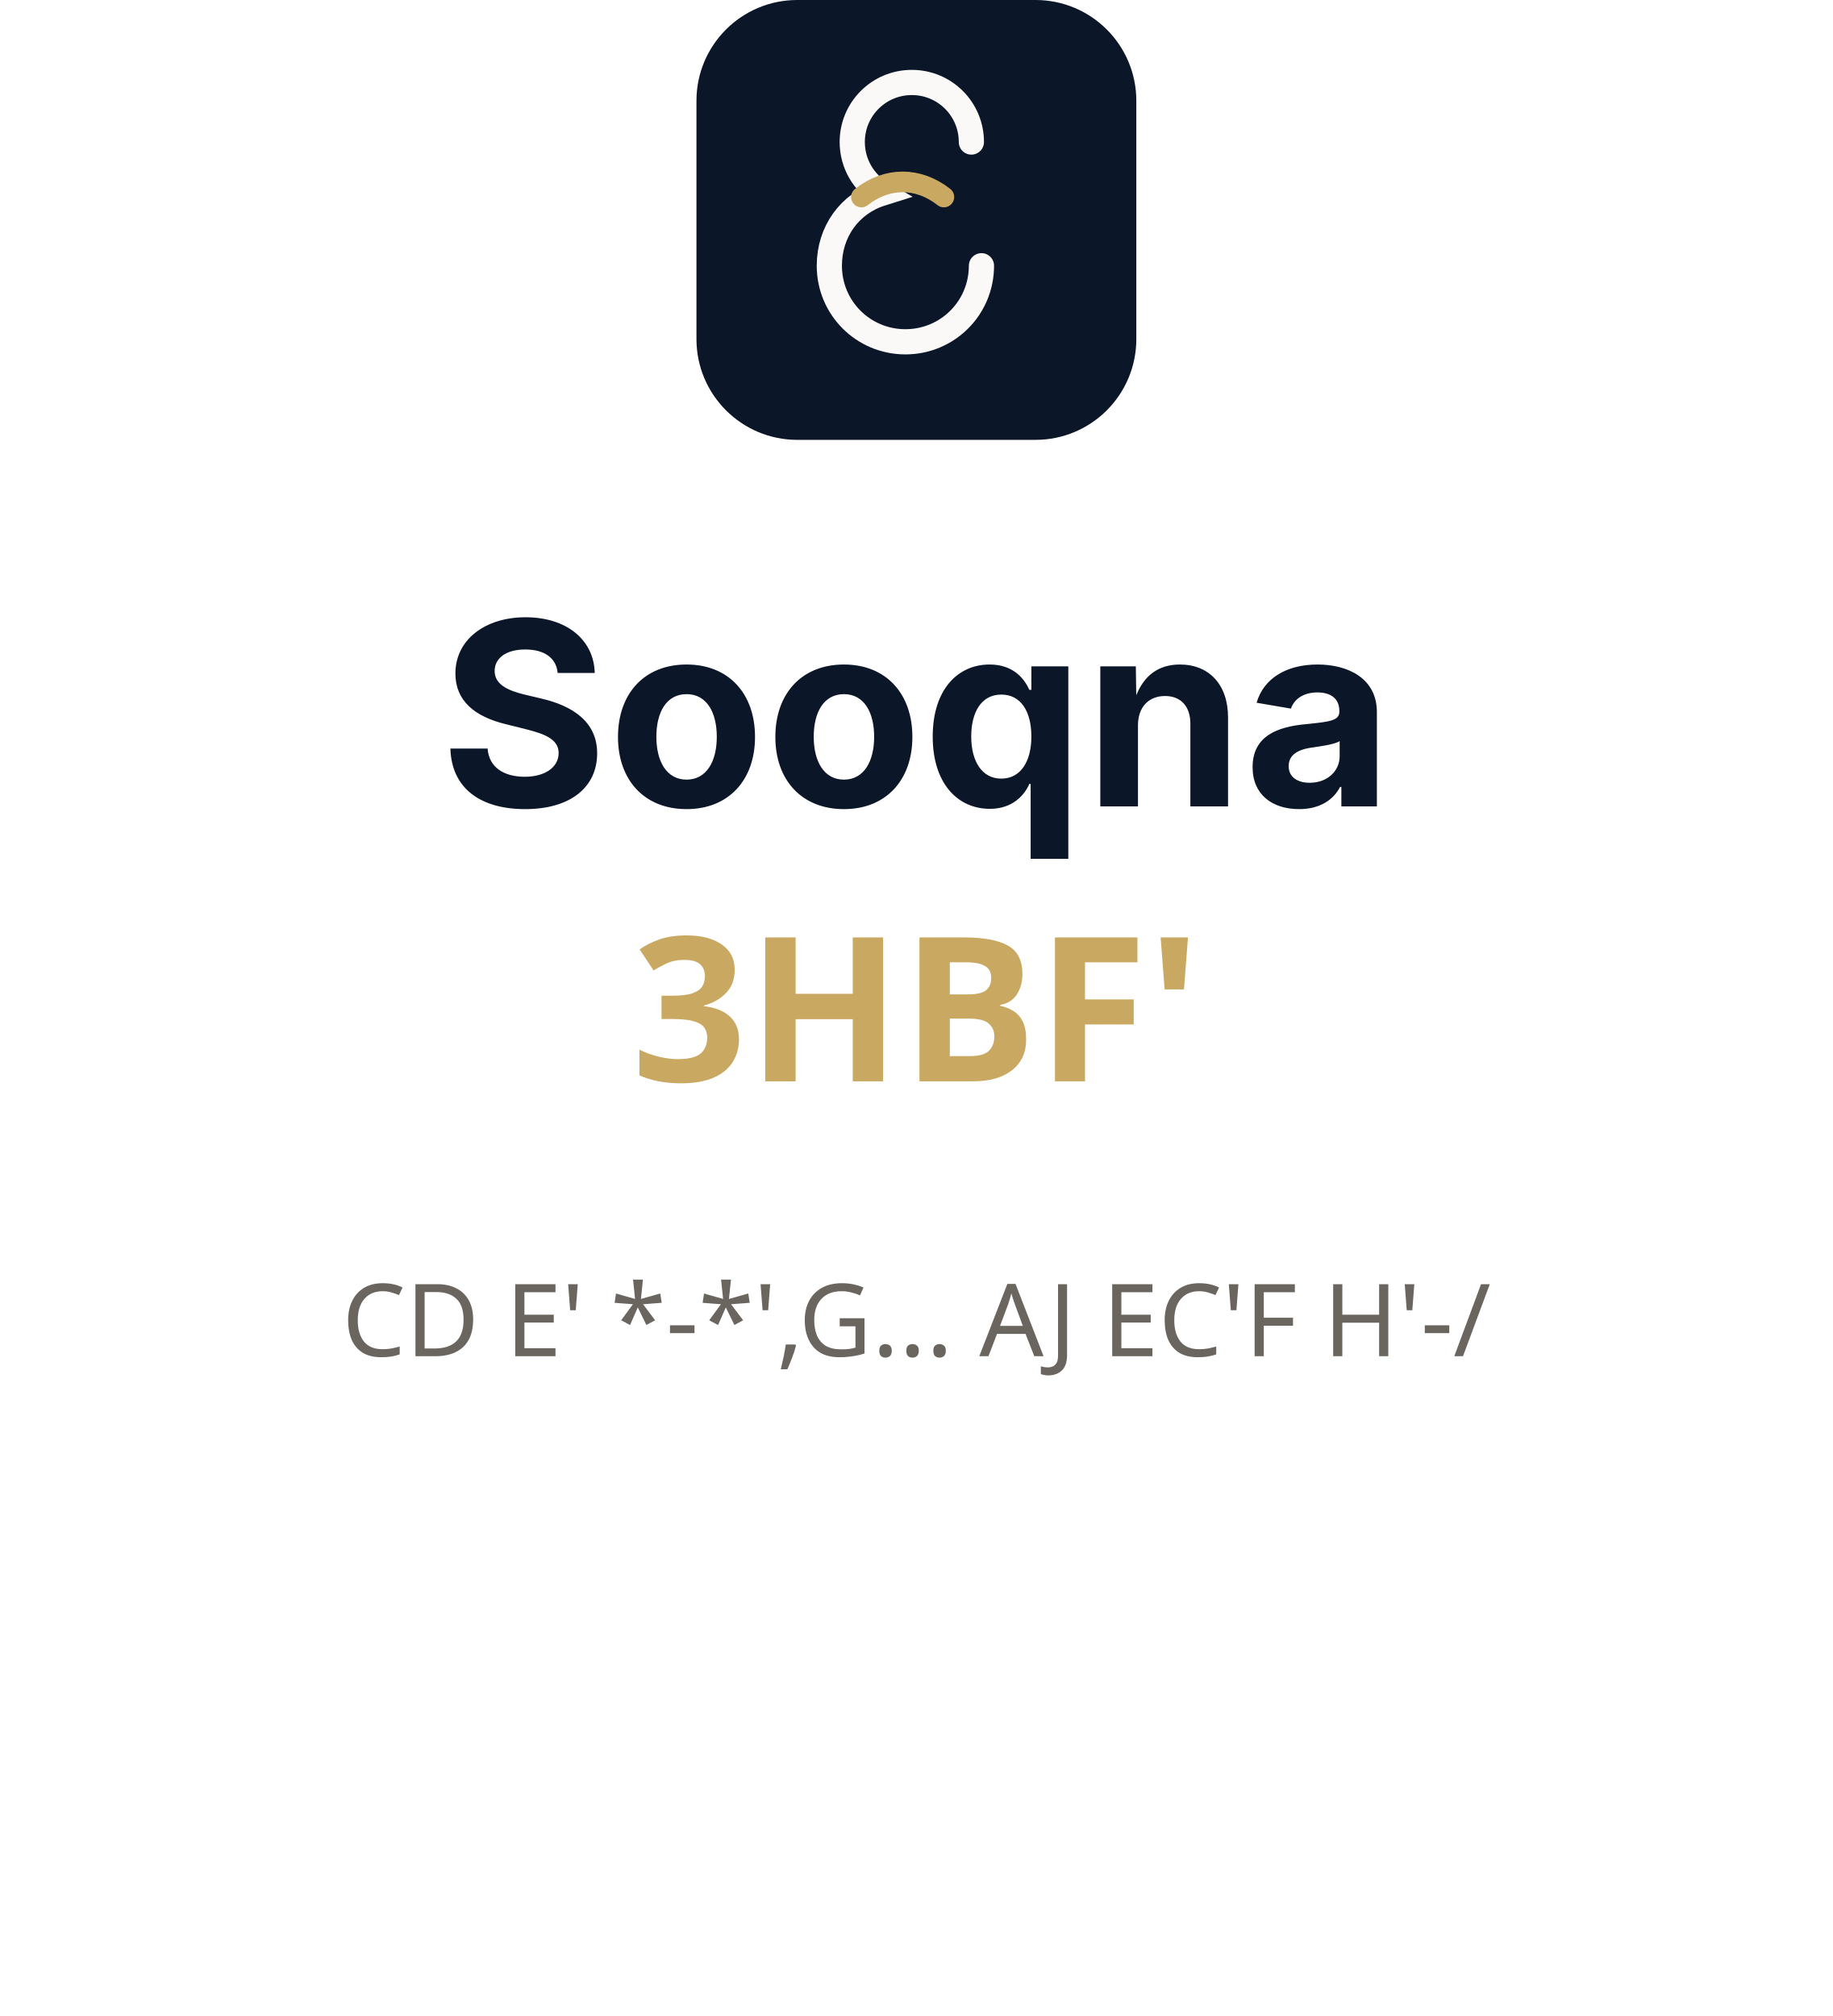
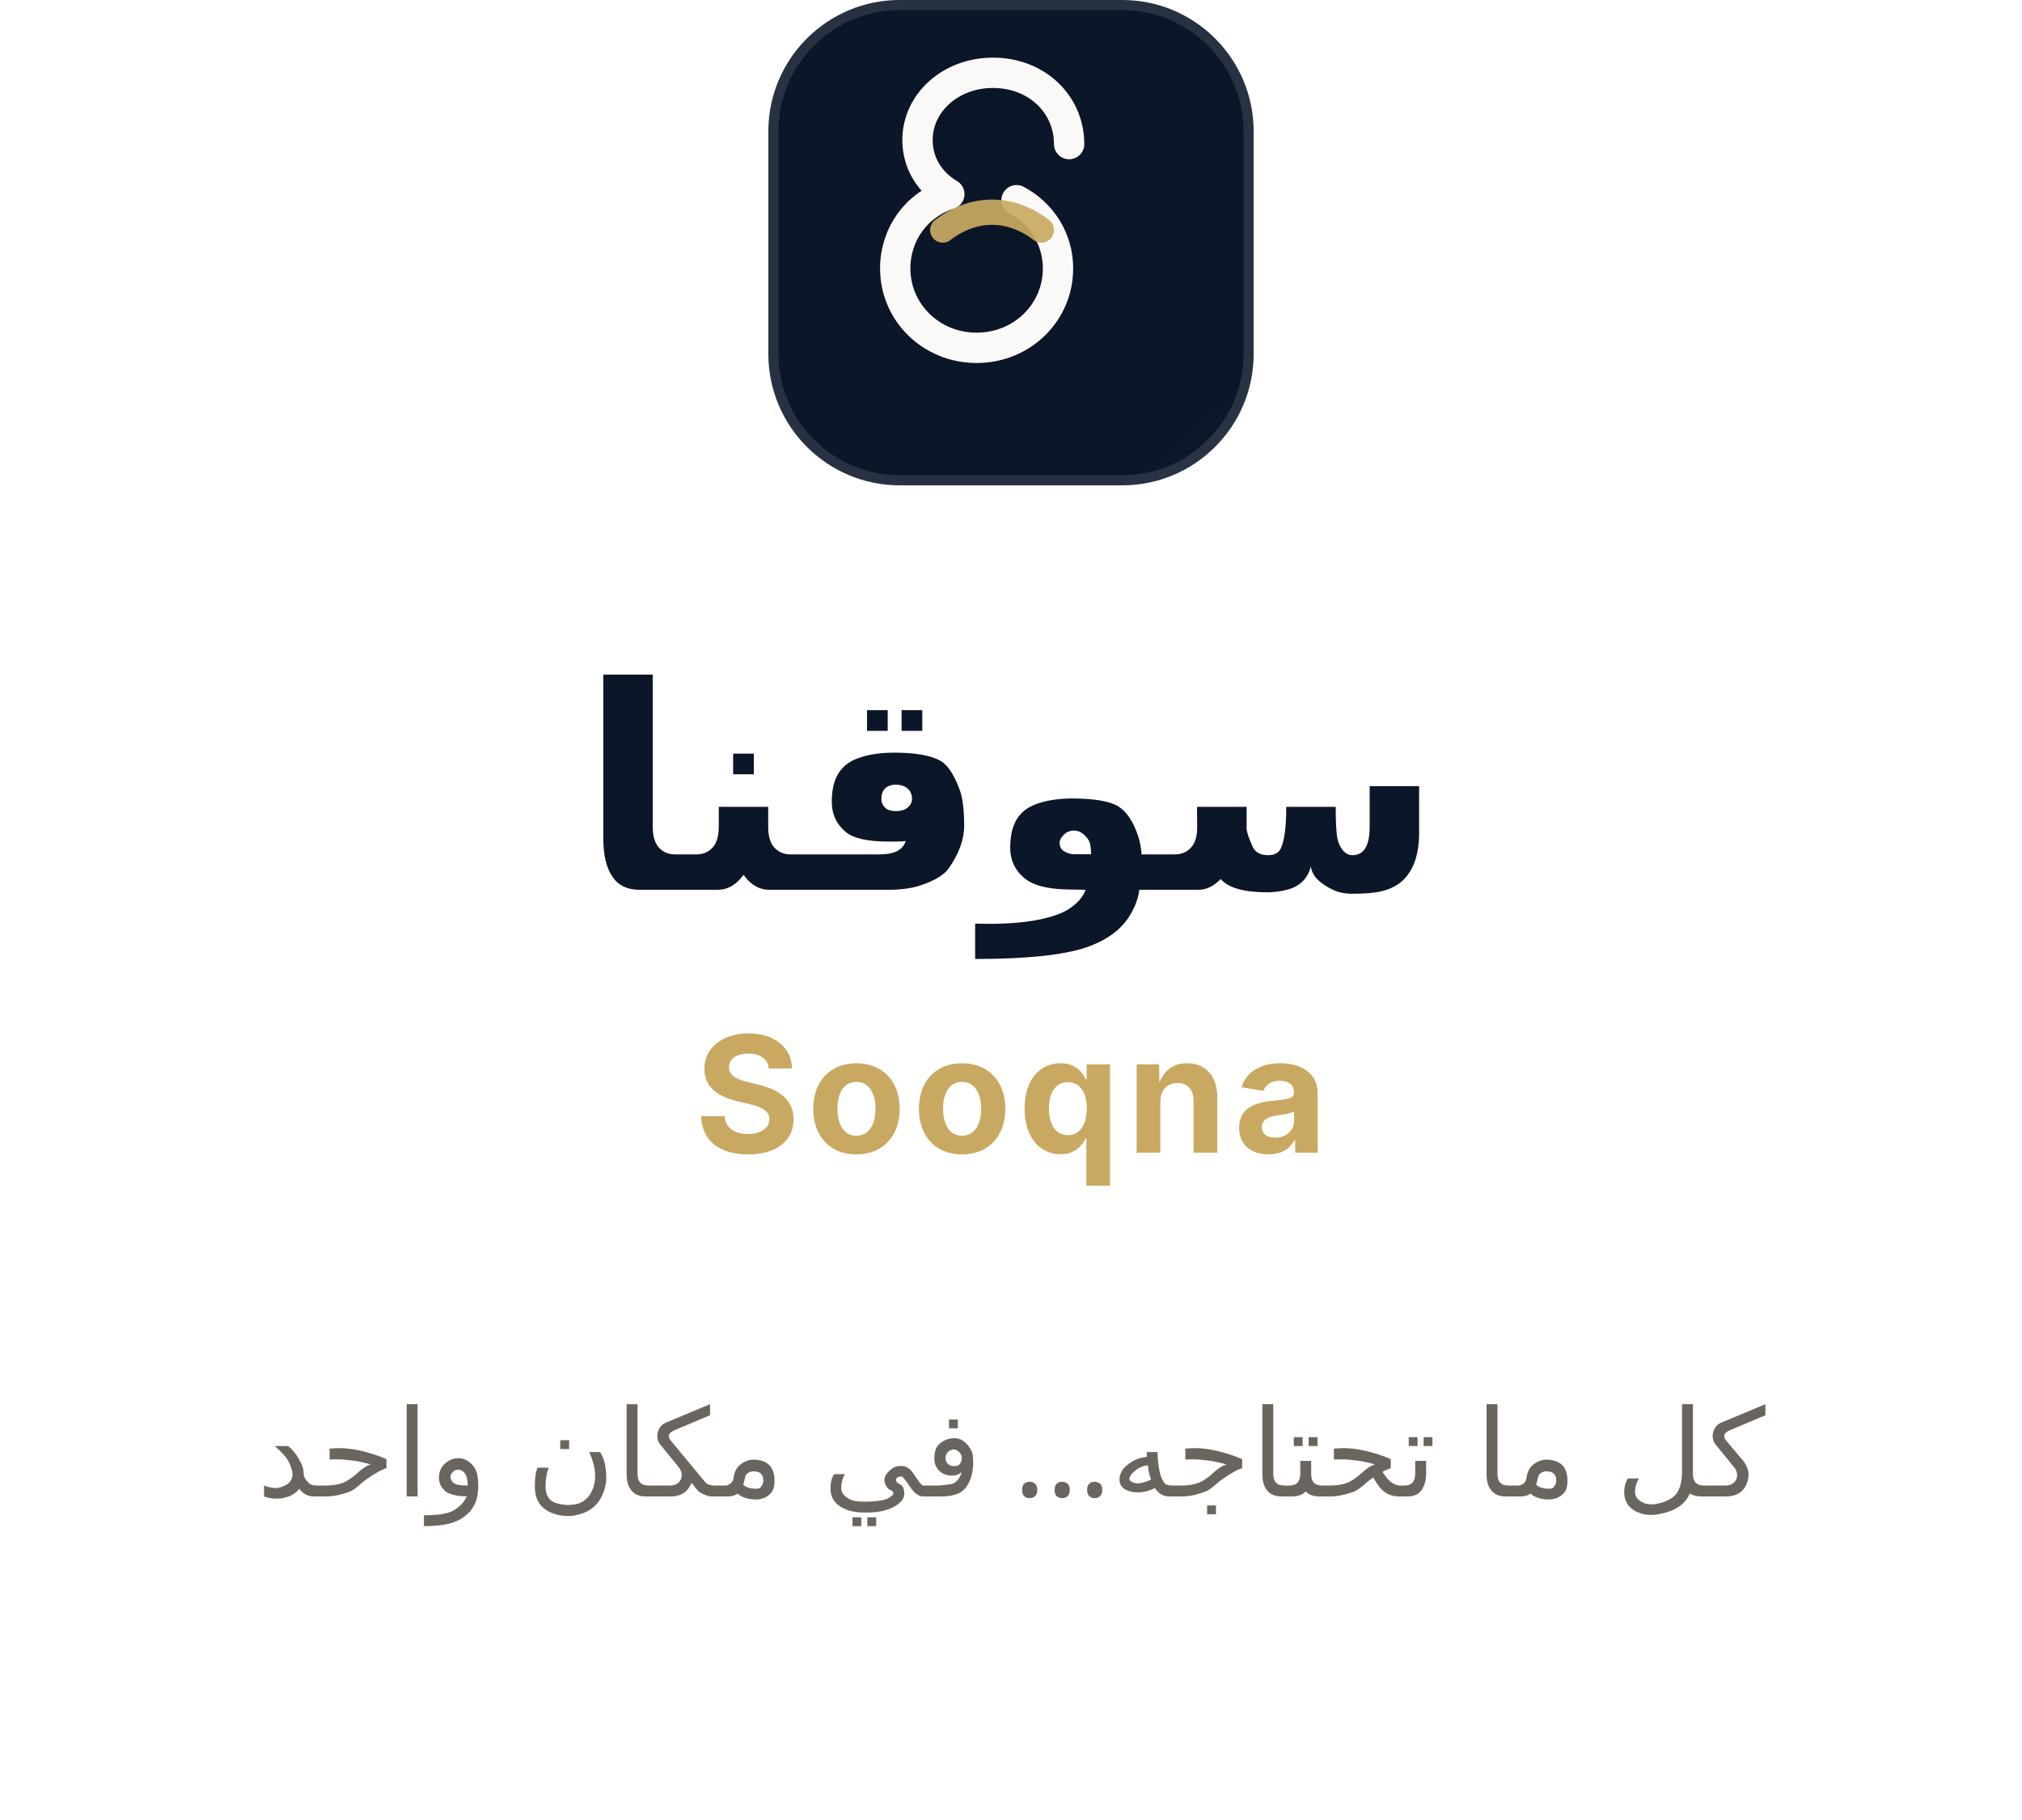
- <svg xmlns="http://www.w3.org/2000/svg" viewBox="0 0 200 220" fill="none">
-   <rect x="76" y="0" width="48" height="48" rx="11" fill="#0B1628" />
-   <path d="M106 15.5c0-3.6-2.9-6.5-6.5-6.5S93 11.9 93 15.5c0 2.4 1.3 4.5 3.2 5.6-3.5 1.1-5.7 4.2-5.7 7.9 0 4.6 3.7 8.3 8.3 8.3s8.3-3.7 8.3-8.3" stroke="#FAF9F7" stroke-width="2.75" stroke-linecap="round" />
-   <path d="M94 21.5c2.8-2.2 6.2-2.2 9 0" stroke="#C9A962" stroke-width="2.25" stroke-linecap="round" />
-   <text x="100" y="88" text-anchor="middle" font-family="Inter, system-ui, sans-serif" font-size="28" font-weight="700" fill="#0B1628">Sooqna</text>
-   <text x="100" y="118" text-anchor="middle" font-family="IBM Plex Sans Arabic, system-ui, sans-serif" font-size="22" font-weight="700" fill="#C9A962">3HBF'</text>
-   <text x="100" y="148" text-anchor="middle" font-family="IBM Plex Sans Arabic, system-ui, sans-serif" font-size="11" font-weight="500" fill="#6B6560">CD E' *-*',G... AJ EC'F H'-/</text>
+ <svg xmlns="http://www.w3.org/2000/svg" viewBox="0 0 200 180" fill="none" role="img" aria-label="سوقنا Sooqna">
+   <defs>
+     <linearGradient id="sooqnaVerticalBg" x1="82" y1="4" x2="118" y2="44" gradientUnits="userSpaceOnUse">
+       <stop offset="0%" stop-color="#0B1628" />
+       <stop offset="100%" stop-color="#1A2D4A" />
+     </linearGradient>
+   </defs>
+   <g transform="translate(76 0)">
+     <rect width="48" height="48" rx="13" fill="url(#sooqnaVerticalBg)" />
+     <rect x="0.5" y="0.5" width="47" height="47" rx="12.5" fill="none" stroke="rgba(255,255,255,0.12)" stroke-width="1" />
+     <path d="M29.75 14.25c0-3.9-3.15-7.05-7.55-7.05-4.15 0-7.45 2.95-7.45 6.65 0 2.25 1.2 4.2 3.15 5.35-3.25 1.05-5.35 3.95-5.35 7.35 0 4.35 3.55 7.85 8.05 7.85s8.05-3.5 8.05-7.85c0-2.95-1.65-5.45-4.1-6.75" stroke="#FAF9F7" stroke-width="3" stroke-linecap="round" stroke-linejoin="round" />
+     <path d="M17.25 22.75c3.05-2.35 6.7-2.35 9.75 0" stroke="#C9A962" stroke-width="2.5" stroke-linecap="round" opacity="0.92" />
+   </g>
+   <text x="100" y="88" text-anchor="middle" font-family="IBM Plex Sans Arabic, Tahoma, sans-serif" font-size="28" font-weight="800" fill="#0B1628">سوقنا</text>
+   <text x="100" y="114" text-anchor="middle" font-family="Inter, system-ui, sans-serif" font-size="16" font-weight="700" fill="#C9A962" letter-spacing="0.04em">Sooqna</text>
+   <text x="100" y="148" text-anchor="middle" font-family="IBM Plex Sans Arabic, Tahoma, sans-serif" font-size="12" font-weight="500" fill="#6B6560">كل ما تحتاجه... في مكان واحد</text>
</svg>
